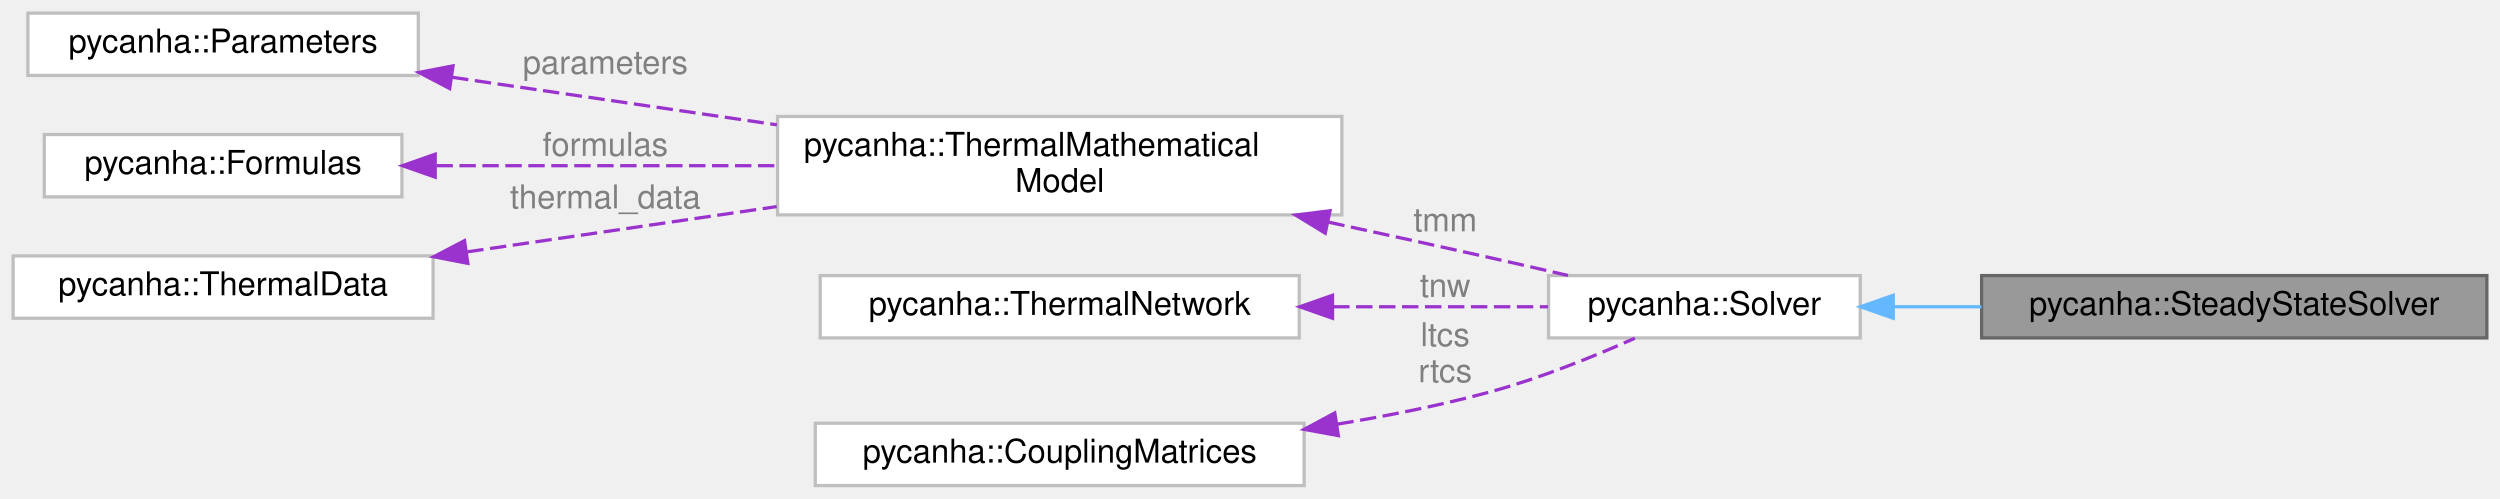
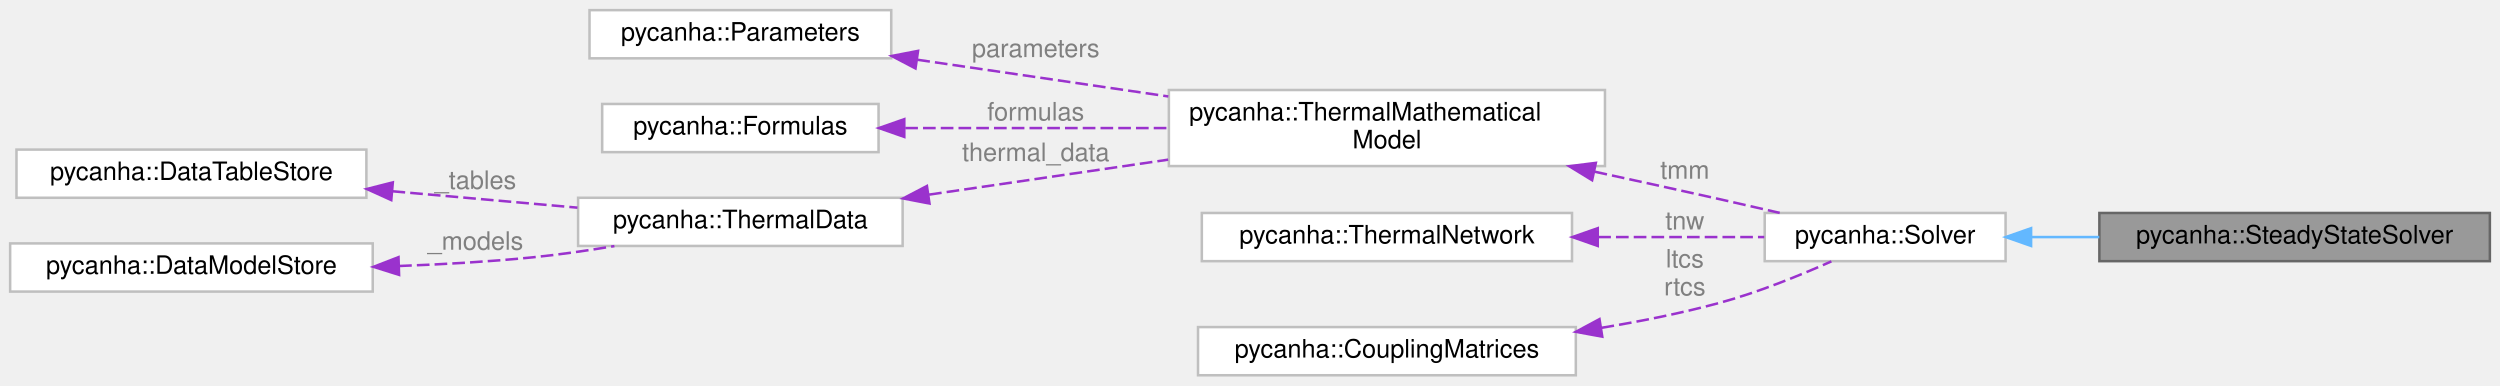
- <svg xmlns="http://www.w3.org/2000/svg" xmlns:xlink="http://www.w3.org/1999/xlink" width="762pt" height="152pt" viewBox="0.00 0.00 762.00 152.00">
+ <svg xmlns="http://www.w3.org/2000/svg" xmlns:xlink="http://www.w3.org/1999/xlink" width="986pt" height="152pt" viewBox="0.00 0.00 986.00 152.00">
  <g id="graph0" class="graph" transform="scale(1 1) rotate(0) translate(4 148)">
    <g id="Node000001" class="node">
      <g id="a_Node000001">
        <a xlink:title=" ">
-           <polygon fill="#999999" stroke="#666666" points="754,-64 600,-64 600,-45 754,-45 754,-64" />
-           <text text-anchor="middle" x="677" y="-52" font-family="Helvetica,sans-Serif" font-size="10.00">pycanha::SteadyStateSolver</text>
+           <polygon fill="#999999" stroke="#666666" points="978,-64 824,-64 824,-45 978,-45 978,-64" />
+           <text text-anchor="middle" x="901" y="-52" font-family="Helvetica,sans-Serif" font-size="10.00">pycanha::SteadyStateSolver</text>
        </a>
      </g>
    </g>
    <g id="Node000002" class="node">
      <g id="a_Node000002">
        <a xlink:href="classpycanha_1_1Solver.html" target="_top" xlink:title=" ">
-           <polygon fill="white" stroke="#bfbfbf" points="563,-64 468,-64 468,-45 563,-45 563,-64" />
-           <text text-anchor="middle" x="515.5" y="-52" font-family="Helvetica,sans-Serif" font-size="10.00">pycanha::Solver</text>
+           <polygon fill="white" stroke="#bfbfbf" points="787,-64 692,-64 692,-45 787,-45 787,-64" />
+           <text text-anchor="middle" x="739.5" y="-52" font-family="Helvetica,sans-Serif" font-size="10.00">pycanha::Solver</text>
        </a>
      </g>
    </g>
    <g id="edge1_Node000001_Node000002" class="edge">
      <g id="a_edge1_Node000001_Node000002">
        <a xlink:title=" ">
-           <path fill="none" stroke="#63b8ff" d="M573.08,-54.5C581.8,-54.5 590.92,-54.5 599.97,-54.5" />
-           <polygon fill="#63b8ff" stroke="#63b8ff" points="573.06,-51 563.06,-54.5 573.06,-58 573.06,-51" />
+           <path fill="none" stroke="#63b8ff" d="M797.08,-54.5C805.8,-54.5 814.92,-54.5 823.97,-54.5" />
+           <polygon fill="#63b8ff" stroke="#63b8ff" points="797.06,-51 787.06,-54.5 797.06,-58 797.06,-51" />
        </a>
      </g>
    </g>
    <g id="Node000003" class="node">
      <g id="a_Node000003">
        <a xlink:href="classpycanha_1_1ThermalMathematicalModel.html" target="_top" xlink:title=" ">
-           <polygon fill="white" stroke="#bfbfbf" points="405,-112.5 233,-112.5 233,-82.5 405,-82.5 405,-112.5" />
-           <text text-anchor="start" x="241" y="-100.5" font-family="Helvetica,sans-Serif" font-size="10.00">pycanha::ThermalMathematical</text>
-           <text text-anchor="middle" x="319" y="-89.5" font-family="Helvetica,sans-Serif" font-size="10.00">Model</text>
+           <polygon fill="white" stroke="#bfbfbf" points="629,-112.5 457,-112.5 457,-82.5 629,-82.5 629,-112.5" />
+           <text text-anchor="start" x="465" y="-100.5" font-family="Helvetica,sans-Serif" font-size="10.00">pycanha::ThermalMathematical</text>
+           <text text-anchor="middle" x="543" y="-89.5" font-family="Helvetica,sans-Serif" font-size="10.00">Model</text>
        </a>
      </g>
    </g>
    <g id="edge2_Node000002_Node000003" class="edge">
      <g id="a_edge2_Node000002_Node000003">
        <a xlink:title=" ">
-           <path fill="none" stroke="#9a32cd" stroke-dasharray="5,2" d="M400.91,-80.29C417.18,-76.77 434.14,-73.05 450,-69.5 457.74,-67.77 465.99,-65.88 473.92,-64.04" />
-           <polygon fill="#9a32cd" stroke="#9a32cd" points="399.93,-76.92 390.89,-82.45 401.4,-83.76 399.93,-76.92" />
+           <path fill="none" stroke="#9a32cd" stroke-dasharray="5,2" d="M624.91,-80.29C641.18,-76.77 658.14,-73.05 674,-69.5 681.74,-67.77 689.99,-65.88 697.92,-64.04" />
+           <polygon fill="#9a32cd" stroke="#9a32cd" points="623.93,-76.92 614.89,-82.45 625.4,-83.76 623.93,-76.92" />
        </a>
      </g>
-       <text text-anchor="middle" x="436.5" y="-77.5" font-family="Helvetica,sans-Serif" font-size="10.00" fill="grey"> tmm</text>
+       <text text-anchor="middle" x="660.5" y="-77.5" font-family="Helvetica,sans-Serif" font-size="10.00" fill="grey"> tmm</text>
    </g>
    <g id="Node000004" class="node">
      <g id="a_Node000004">
        <a xlink:href="classpycanha_1_1Parameters.html" target="_top" xlink:title=" ">
-           <polygon fill="white" stroke="#bfbfbf" points="123.5,-144 4.5,-144 4.5,-125 123.5,-125 123.5,-144" />
-           <text text-anchor="middle" x="64" y="-132" font-family="Helvetica,sans-Serif" font-size="10.00">pycanha::Parameters</text>
+           <polygon fill="white" stroke="#bfbfbf" points="347.5,-144 228.5,-144 228.5,-125 347.5,-125 347.5,-144" />
+           <text text-anchor="middle" x="288" y="-132" font-family="Helvetica,sans-Serif" font-size="10.00">pycanha::Parameters</text>
        </a>
      </g>
    </g>
    <g id="edge3_Node000003_Node000004" class="edge">
      <g id="a_edge3_Node000003_Node000004">
        <a xlink:title=" ">
-           <path fill="none" stroke="#9a32cd" stroke-dasharray="5,2" d="M133.8,-124.44C164.33,-119.97 200.56,-114.67 232.79,-109.96" />
-           <polygon fill="#9a32cd" stroke="#9a32cd" points="133.07,-121.01 123.68,-125.92 134.08,-127.93 133.07,-121.01" />
+           <path fill="none" stroke="#9a32cd" stroke-dasharray="5,2" d="M357.8,-124.44C388.33,-119.97 424.56,-114.67 456.79,-109.96" />
+           <polygon fill="#9a32cd" stroke="#9a32cd" points="357.07,-121.01 347.68,-125.92 358.08,-127.93 357.07,-121.01" />
        </a>
      </g>
-       <text text-anchor="middle" x="180.5" y="-125.5" font-family="Helvetica,sans-Serif" font-size="10.00" fill="grey"> parameters</text>
+       <text text-anchor="middle" x="404.5" y="-125.5" font-family="Helvetica,sans-Serif" font-size="10.00" fill="grey"> parameters</text>
    </g>
    <g id="Node000005" class="node">
      <g id="a_Node000005">
        <a xlink:href="classpycanha_1_1Formulas.html" target="_top" xlink:title=" ">
-           <polygon fill="white" stroke="#bfbfbf" points="118.5,-107 9.5,-107 9.5,-88 118.5,-88 118.5,-107" />
-           <text text-anchor="middle" x="64" y="-95" font-family="Helvetica,sans-Serif" font-size="10.00">pycanha::Formulas</text>
+           <polygon fill="white" stroke="#bfbfbf" points="342.5,-107 233.5,-107 233.5,-88 342.5,-88 342.5,-107" />
+           <text text-anchor="middle" x="288" y="-95" font-family="Helvetica,sans-Serif" font-size="10.00">pycanha::Formulas</text>
        </a>
      </g>
    </g>
    <g id="edge4_Node000003_Node000005" class="edge">
      <g id="a_edge4_Node000003_Node000005">
        <a xlink:title=" ">
-           <path fill="none" stroke="#9a32cd" stroke-dasharray="5,2" d="M129.03,-97.5C160.43,-97.5 198.7,-97.5 232.57,-97.5" />
-           <polygon fill="#9a32cd" stroke="#9a32cd" points="128.65,-94 118.65,-97.5 128.65,-101 128.65,-94" />
+           <path fill="none" stroke="#9a32cd" stroke-dasharray="5,2" d="M353.03,-97.5C384.43,-97.5 422.7,-97.5 456.57,-97.5" />
+           <polygon fill="#9a32cd" stroke="#9a32cd" points="352.65,-94 342.65,-97.5 352.65,-101 352.65,-94" />
        </a>
      </g>
-       <text text-anchor="middle" x="180.5" y="-100.5" font-family="Helvetica,sans-Serif" font-size="10.00" fill="grey"> formulas</text>
+       <text text-anchor="middle" x="404.5" y="-100.5" font-family="Helvetica,sans-Serif" font-size="10.00" fill="grey"> formulas</text>
    </g>
    <g id="Node000006" class="node">
      <g id="a_Node000006">
        <a xlink:href="classpycanha_1_1ThermalData.html" target="_top" xlink:title=" ">
-           <polygon fill="white" stroke="#bfbfbf" points="128,-70 0,-70 0,-51 128,-51 128,-70" />
-           <text text-anchor="middle" x="64" y="-58" font-family="Helvetica,sans-Serif" font-size="10.00">pycanha::ThermalData</text>
+           <polygon fill="white" stroke="#bfbfbf" points="352,-70 224,-70 224,-51 352,-51 352,-70" />
+           <text text-anchor="middle" x="288" y="-58" font-family="Helvetica,sans-Serif" font-size="10.00">pycanha::ThermalData</text>
        </a>
      </g>
    </g>
    <g id="edge5_Node000003_Node000006" class="edge">
      <g id="a_edge5_Node000003_Node000006">
        <a xlink:title=" ">
-           <path fill="none" stroke="#9a32cd" stroke-dasharray="5,2" d="M138.42,-71.24C167.92,-75.55 202.13,-80.56 232.73,-85.03" />
-           <polygon fill="#9a32cd" stroke="#9a32cd" points="138.59,-67.73 128.19,-69.74 137.58,-74.65 138.59,-67.73" />
+           <path fill="none" stroke="#9a32cd" stroke-dasharray="5,2" d="M362.42,-71.24C391.92,-75.55 426.13,-80.56 456.73,-85.03" />
+           <polygon fill="#9a32cd" stroke="#9a32cd" points="362.59,-67.73 352.19,-69.74 361.58,-74.65 362.59,-67.73" />
        </a>
      </g>
-       <text text-anchor="middle" x="180.5" y="-84.5" font-family="Helvetica,sans-Serif" font-size="10.00" fill="grey"> thermal_data</text>
+       <text text-anchor="middle" x="404.5" y="-84.5" font-family="Helvetica,sans-Serif" font-size="10.00" fill="grey"> thermal_data</text>
    </g>
    <g id="Node000007" class="node">
      <g id="a_Node000007">
-         <a xlink:href="classpycanha_1_1ThermalNetwork.html" target="_top" xlink:title=" ">
-           <polygon fill="white" stroke="#bfbfbf" points="392,-64 246,-64 246,-45 392,-45 392,-64" />
-           <text text-anchor="middle" x="319" y="-52" font-family="Helvetica,sans-Serif" font-size="10.00">pycanha::ThermalNetwork</text>
+         <a xlink:href="classpycanha_1_1DataTableStore.html" target="_top" xlink:title=" ">
+           <polygon fill="white" stroke="#bfbfbf" points="140.5,-89 2.5,-89 2.5,-70 140.5,-70 140.5,-89" />
+           <text text-anchor="middle" x="71.5" y="-77" font-family="Helvetica,sans-Serif" font-size="10.00">pycanha::DataTableStore</text>
        </a>
      </g>
    </g>
-     <g id="edge6_Node000002_Node000007" class="edge">
-       <g id="a_edge6_Node000002_Node000007">
+     <g id="edge6_Node000006_Node000007" class="edge">
+       <g id="a_edge6_Node000006_Node000007">
        <a xlink:title=" ">
-           <path fill="none" stroke="#9a32cd" stroke-dasharray="5,2" d="M402.34,-54.5C424.72,-54.5 448.19,-54.5 467.83,-54.5" />
-           <polygon fill="#9a32cd" stroke="#9a32cd" points="402.15,-51 392.15,-54.5 402.15,-58 402.15,-51" />
+           <path fill="none" stroke="#9a32cd" stroke-dasharray="5,2" d="M150.81,-72.56C174.8,-70.44 200.89,-68.13 223.75,-66.1" />
+           <polygon fill="#9a32cd" stroke="#9a32cd" points="150.32,-69.09 140.66,-73.46 150.93,-76.07 150.32,-69.09" />
        </a>
      </g>
-       <text text-anchor="middle" x="436.5" y="-57.5" font-family="Helvetica,sans-Serif" font-size="10.00" fill="grey"> tnw</text>
+       <text text-anchor="middle" x="183.5" y="-73.5" font-family="Helvetica,sans-Serif" font-size="10.00" fill="grey"> _tables</text>
    </g>
    <g id="Node000008" class="node">
      <g id="a_Node000008">
-         <a xlink:href="classpycanha_1_1CouplingMatrices.html" target="_top" xlink:title=" ">
-           <polygon fill="white" stroke="#bfbfbf" points="393.5,-19 244.5,-19 244.5,0 393.5,0 393.5,-19" />
-           <text text-anchor="middle" x="319" y="-7" font-family="Helvetica,sans-Serif" font-size="10.00">pycanha::CouplingMatrices</text>
+         <a xlink:href="classpycanha_1_1DataModelStore.html" target="_top" xlink:title=" ">
+           <polygon fill="white" stroke="#bfbfbf" points="143,-52 0,-52 0,-33 143,-33 143,-52" />
+           <text text-anchor="middle" x="71.5" y="-40" font-family="Helvetica,sans-Serif" font-size="10.00">pycanha::DataModelStore</text>
        </a>
      </g>
    </g>
-     <g id="edge7_Node000002_Node000008" class="edge">
-       <g id="a_edge7_Node000002_Node000008">
+     <g id="edge7_Node000006_Node000008" class="edge">
+       <g id="a_edge7_Node000006_Node000008">
        <a xlink:title=" ">
-           <path fill="none" stroke="#9a32cd" stroke-dasharray="5,2" d="M403.64,-18.72C419.19,-21.28 435.19,-24.49 450,-28.5 465.27,-32.63 481.8,-39.34 494.3,-44.91" />
-           <polygon fill="#9a32cd" stroke="#9a32cd" points="403.93,-15.22 393.51,-17.13 402.84,-22.14 403.93,-15.22" />
+           <path fill="none" stroke="#9a32cd" stroke-dasharray="5,2" d="M153.41,-43.09C170.79,-43.73 189.03,-44.79 206,-46.5 216.51,-47.56 227.71,-49.18 238.32,-50.94" />
+           <polygon fill="#9a32cd" stroke="#9a32cd" points="153.4,-39.59 143.29,-42.76 153.17,-46.58 153.4,-39.59" />
        </a>
      </g>
-       <text text-anchor="middle" x="436.5" y="-42.5" font-family="Helvetica,sans-Serif" font-size="10.00" fill="grey"> ltcs</text>
-       <text text-anchor="middle" x="436.5" y="-31.5" font-family="Helvetica,sans-Serif" font-size="10.00" fill="grey">rtcs</text>
+       <text text-anchor="middle" x="183.5" y="-49.5" font-family="Helvetica,sans-Serif" font-size="10.00" fill="grey"> _models</text>
+     </g>
+     <g id="Node000009" class="node">
+       <g id="a_Node000009">
+         <a xlink:href="classpycanha_1_1ThermalNetwork.html" target="_top" xlink:title=" ">
+           <polygon fill="white" stroke="#bfbfbf" points="616,-64 470,-64 470,-45 616,-45 616,-64" />
+           <text text-anchor="middle" x="543" y="-52" font-family="Helvetica,sans-Serif" font-size="10.00">pycanha::ThermalNetwork</text>
+         </a>
+       </g>
+     </g>
+     <g id="edge8_Node000002_Node000009" class="edge">
+       <g id="a_edge8_Node000002_Node000009">
+         <a xlink:title=" ">
+           <path fill="none" stroke="#9a32cd" stroke-dasharray="5,2" d="M626.34,-54.5C648.72,-54.5 672.19,-54.5 691.83,-54.5" />
+           <polygon fill="#9a32cd" stroke="#9a32cd" points="626.15,-51 616.15,-54.5 626.15,-58 626.15,-51" />
+         </a>
+       </g>
+       <text text-anchor="middle" x="660.5" y="-57.5" font-family="Helvetica,sans-Serif" font-size="10.00" fill="grey"> tnw</text>
+     </g>
+     <g id="Node000010" class="node">
+       <g id="a_Node000010">
+         <a xlink:href="classpycanha_1_1CouplingMatrices.html" target="_top" xlink:title=" ">
+           <polygon fill="white" stroke="#bfbfbf" points="617.5,-19 468.5,-19 468.5,0 617.5,0 617.5,-19" />
+           <text text-anchor="middle" x="543" y="-7" font-family="Helvetica,sans-Serif" font-size="10.00">pycanha::CouplingMatrices</text>
+         </a>
+       </g>
+     </g>
+     <g id="edge9_Node000002_Node000010" class="edge">
+       <g id="a_edge9_Node000002_Node000010">
+         <a xlink:title=" ">
+           <path fill="none" stroke="#9a32cd" stroke-dasharray="5,2" d="M627.64,-18.72C643.19,-21.28 659.19,-24.49 674,-28.5 689.27,-32.63 705.8,-39.34 718.3,-44.91" />
+           <polygon fill="#9a32cd" stroke="#9a32cd" points="627.93,-15.22 617.51,-17.13 626.84,-22.14 627.93,-15.22" />
+         </a>
+       </g>
+       <text text-anchor="middle" x="660.5" y="-42.5" font-family="Helvetica,sans-Serif" font-size="10.00" fill="grey"> ltcs</text>
+       <text text-anchor="middle" x="660.5" y="-31.5" font-family="Helvetica,sans-Serif" font-size="10.00" fill="grey">rtcs</text>
    </g>
  </g>
</svg>
